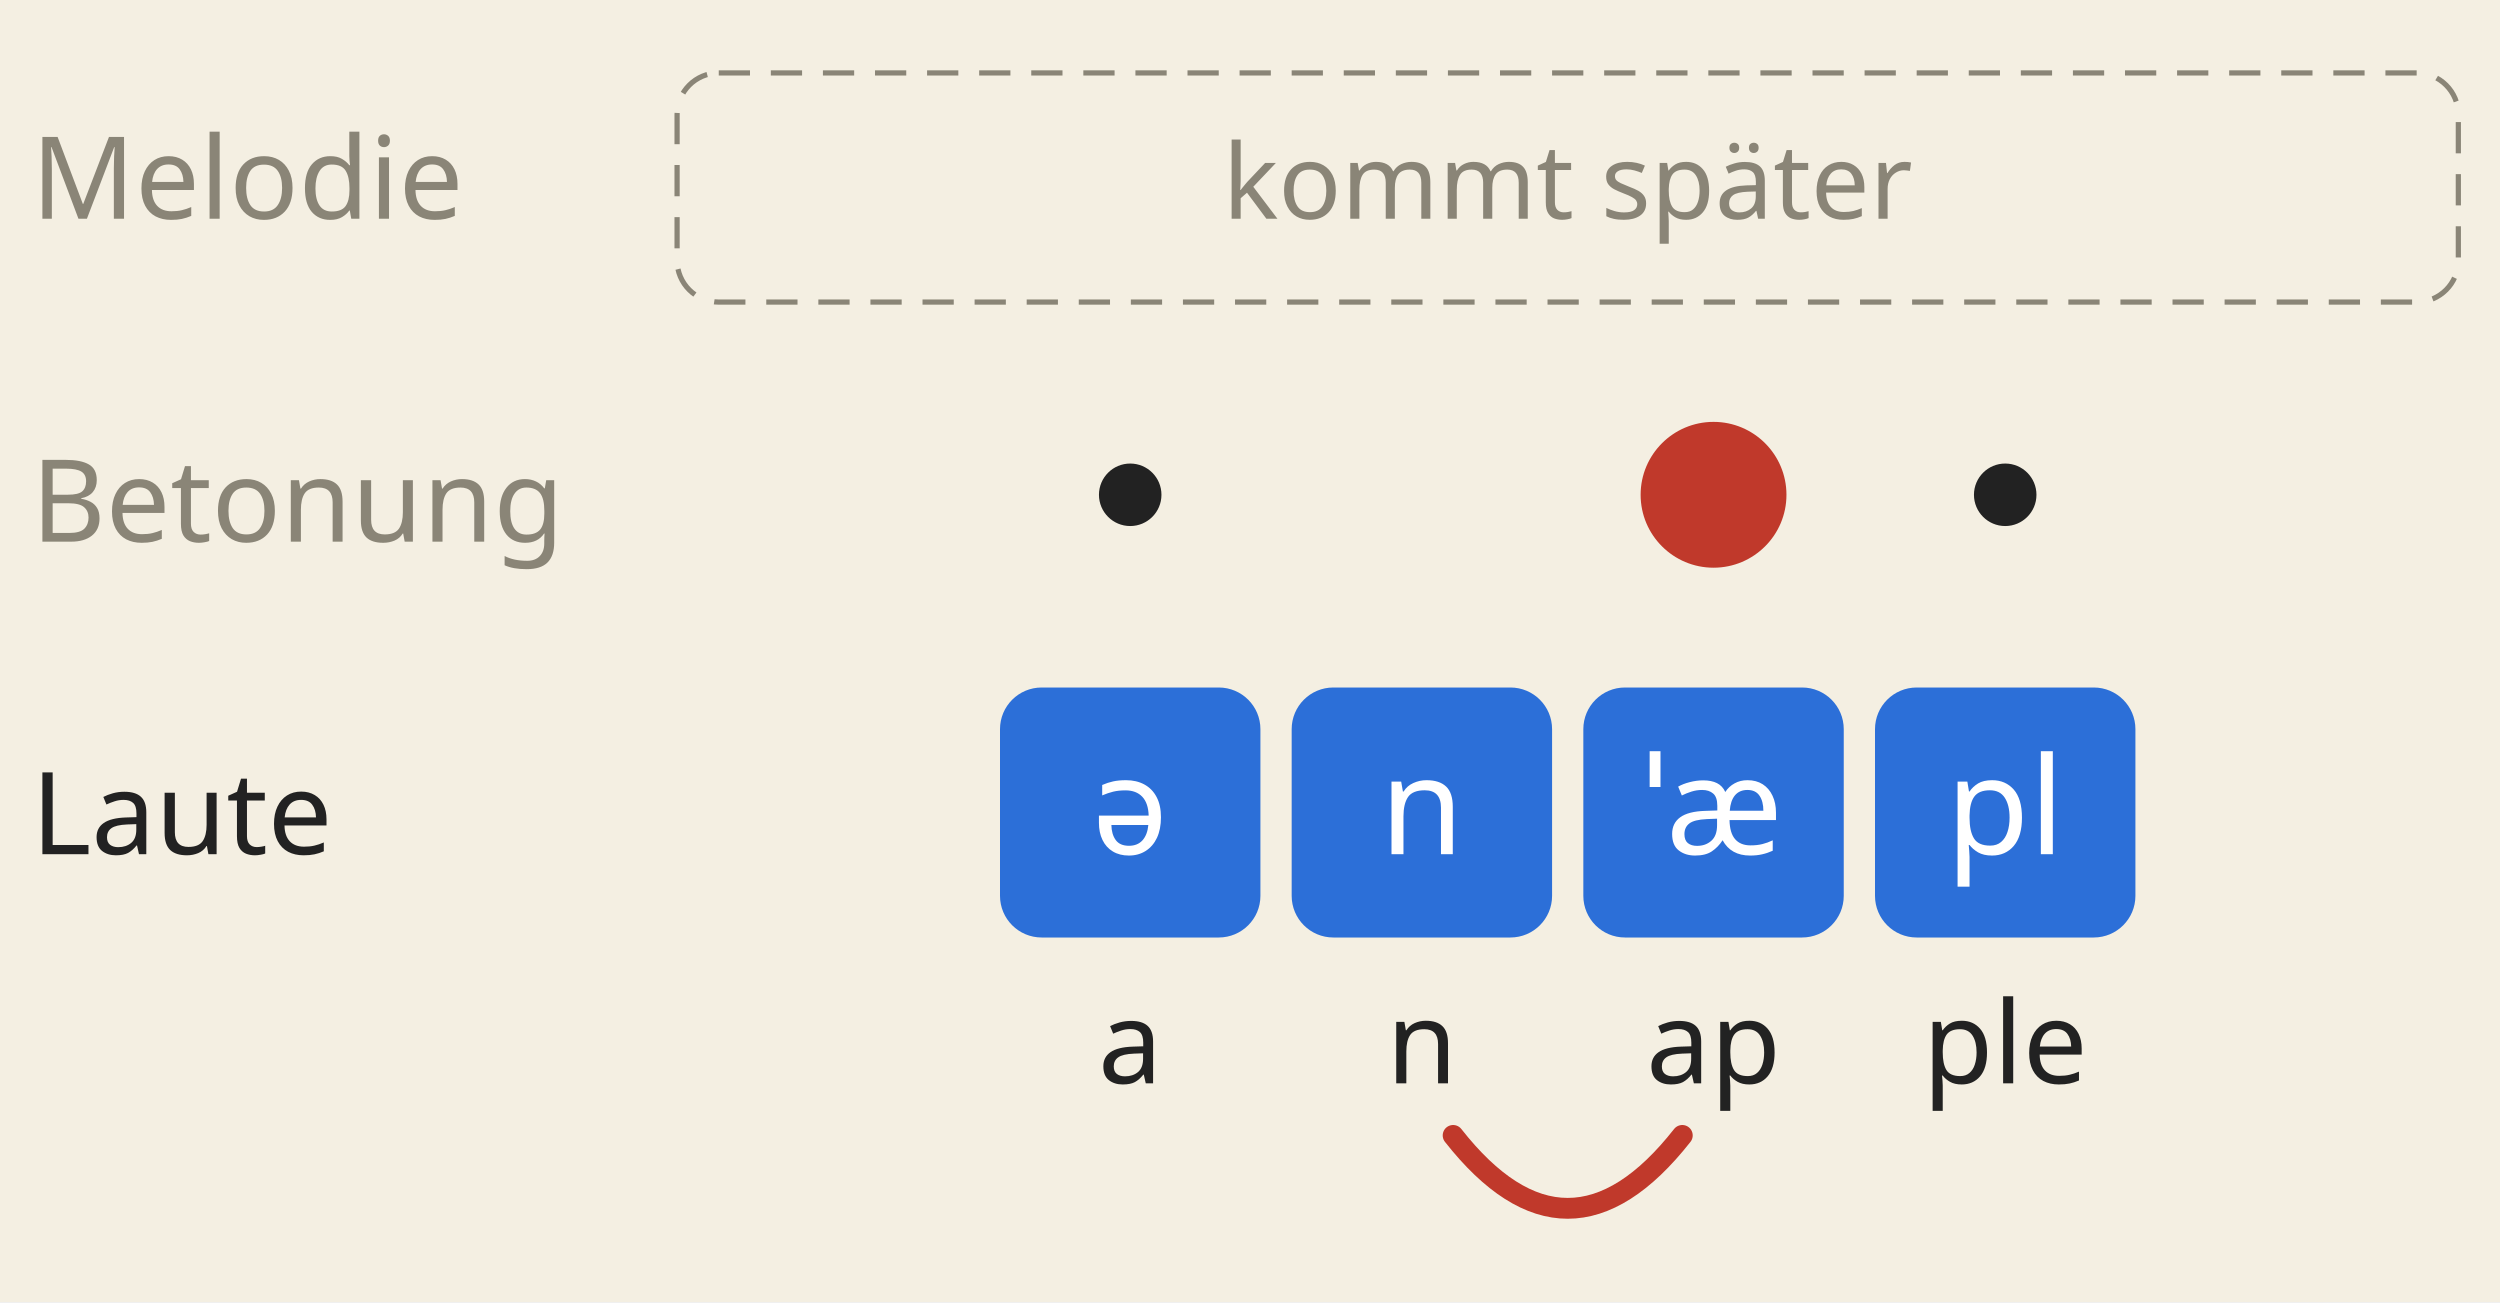
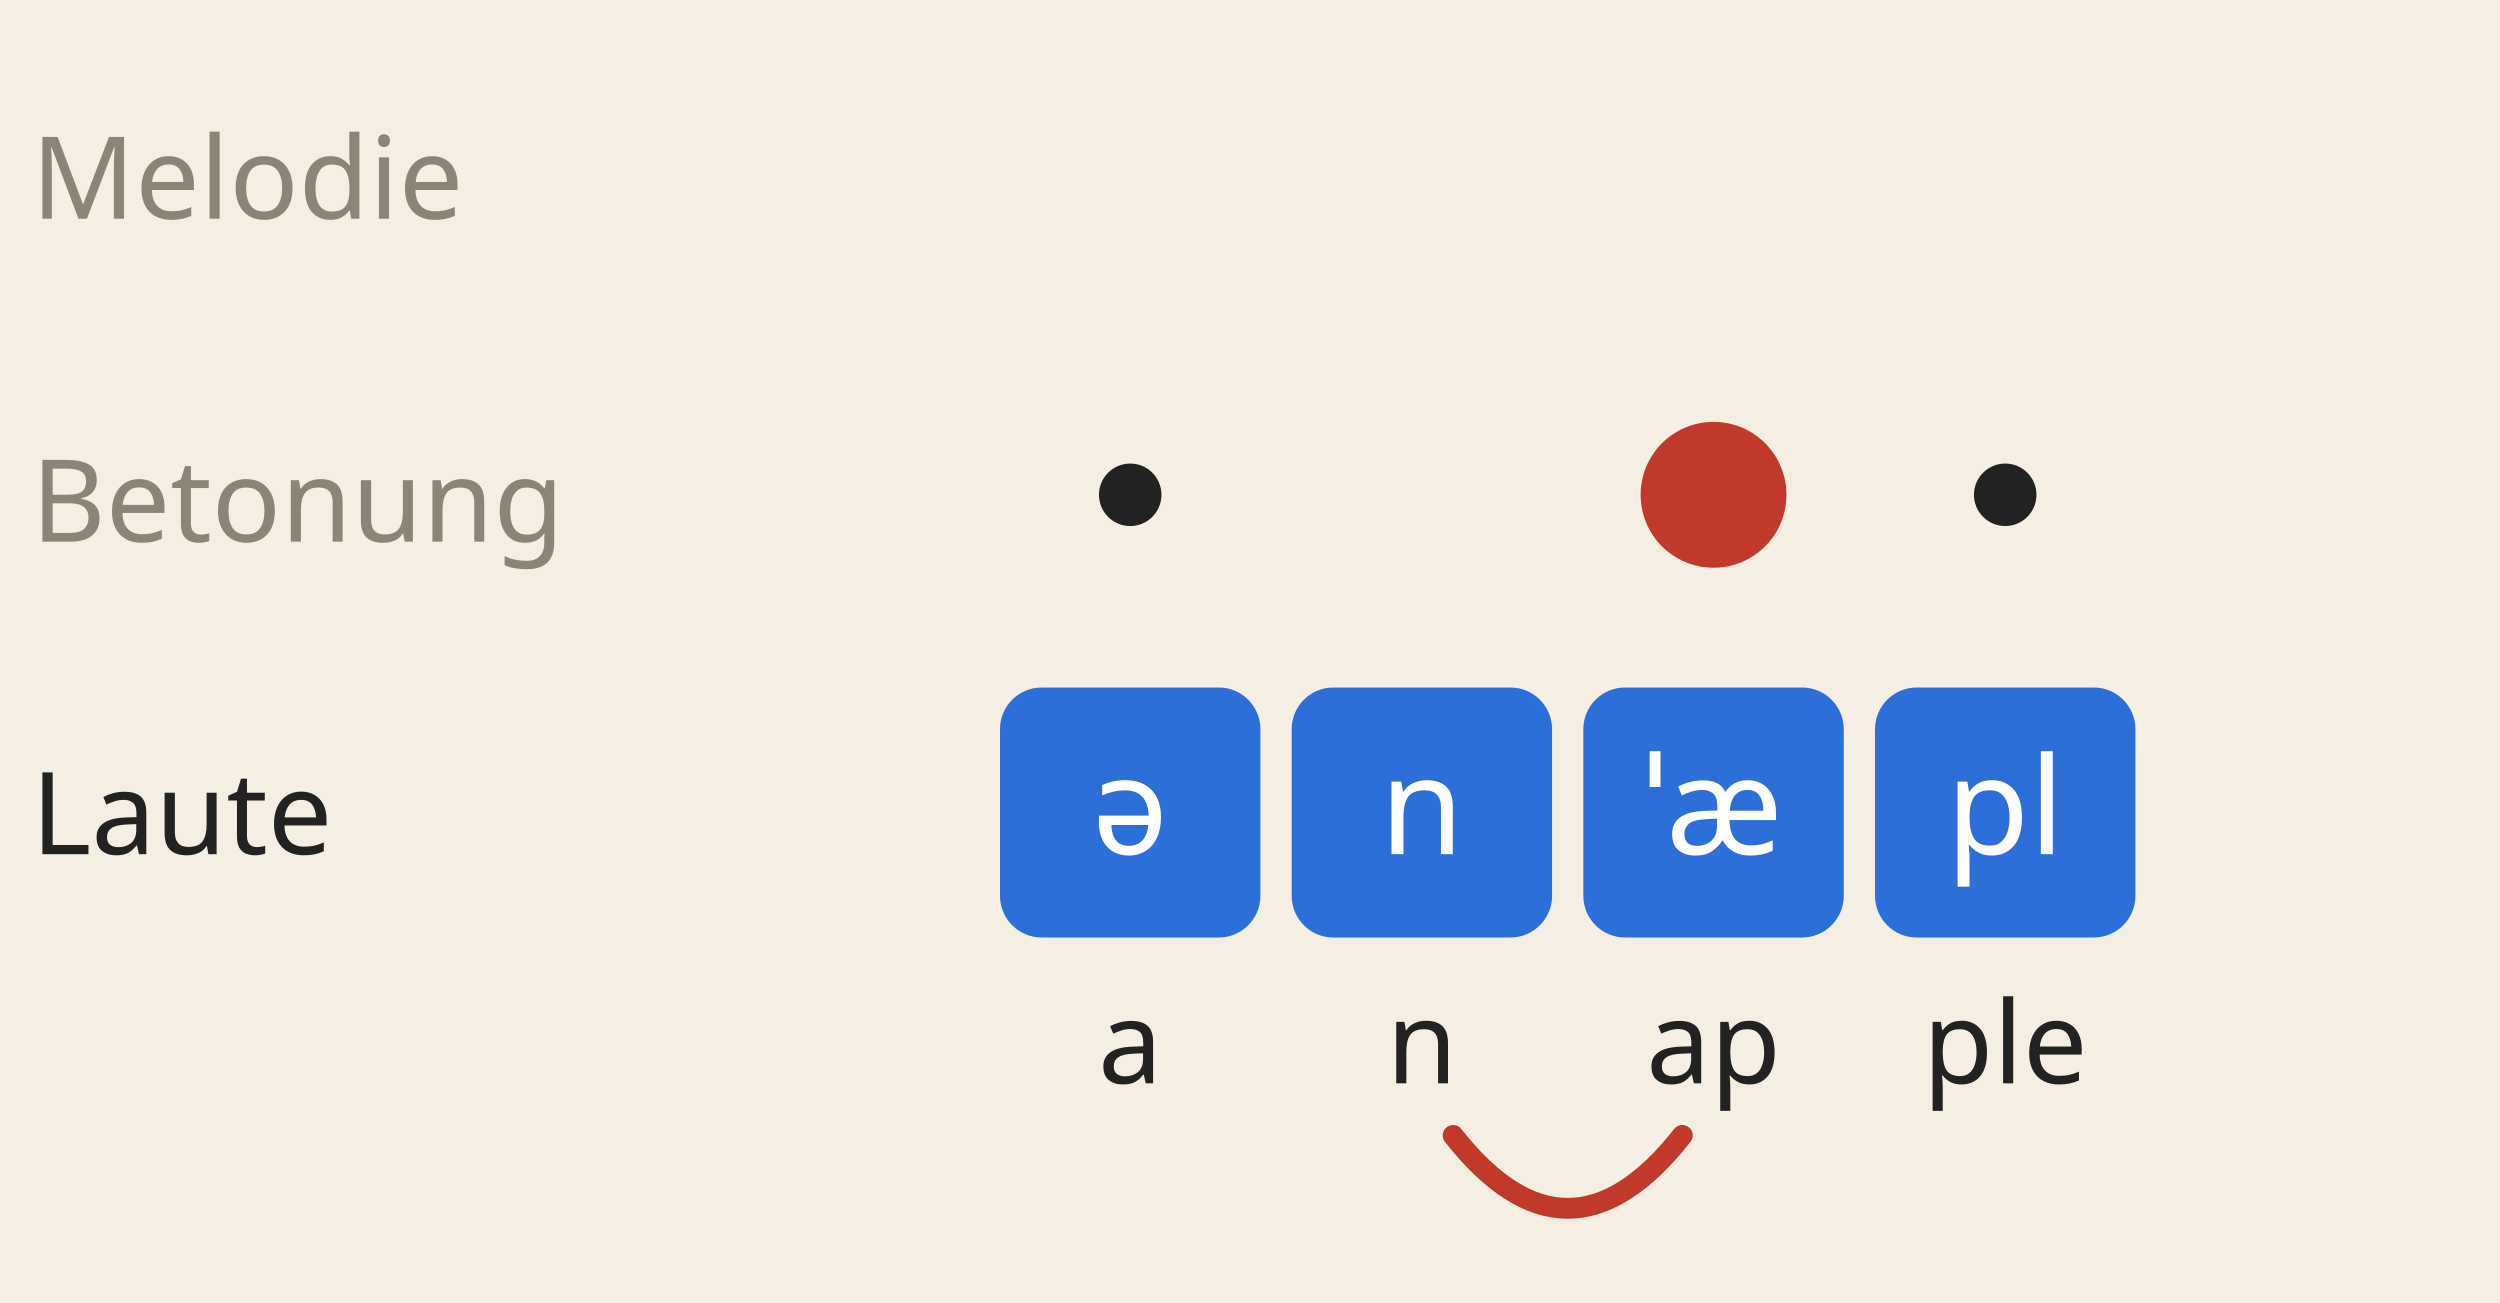
<svg xmlns="http://www.w3.org/2000/svg" viewBox="0 0 480 250" role="img">
  <rect width="480" height="250" fill="#f4efe2" />
  <text x="6" y="42" font-family="sans-serif" font-size="22" fill="#8a8577">Melodie</text>
  <text x="6" y="104" font-family="sans-serif" font-size="22" fill="#8a8577">Betonung</text>
  <text x="6" y="164" font-family="sans-serif" font-size="22" fill="#222">Laute</text>
-   <rect x="130" y="14" width="342" height="44" rx="8" fill="none" stroke="#8a8577" stroke-dasharray="6 4" />
-   <text x="301" y="42" text-anchor="middle" font-family="sans-serif" font-size="20" fill="#8a8577">kommt später</text>
  <rect x="192" y="132" width="50" height="48" rx="8" fill="#2c6fd8" />
  <text x="217" y="164" text-anchor="middle" font-family="sans-serif" font-size="26" fill="#fff">ə</text>
  <text x="217" y="208" text-anchor="middle" font-family="sans-serif" font-size="22" fill="#222">a</text>
  <rect x="248" y="132" width="50" height="48" rx="8" fill="#2c6fd8" />
  <text x="273" y="164" text-anchor="middle" font-family="sans-serif" font-size="26" fill="#fff">n</text>
  <text x="273" y="208" text-anchor="middle" font-family="sans-serif" font-size="22" fill="#222">n</text>
  <rect x="304" y="132" width="50" height="48" rx="8" fill="#2c6fd8" />
  <text x="329" y="164" text-anchor="middle" font-family="sans-serif" font-size="26" fill="#fff">ˈæ</text>
  <text x="329" y="208" text-anchor="middle" font-family="sans-serif" font-size="22" fill="#222">ap</text>
  <rect x="360" y="132" width="50" height="48" rx="8" fill="#2c6fd8" />
  <text x="385" y="164" text-anchor="middle" font-family="sans-serif" font-size="26" fill="#fff">pl</text>
  <text x="385" y="208" text-anchor="middle" font-family="sans-serif" font-size="22" fill="#222">ple</text>
  <circle cx="217" cy="95" r="6" fill="#222" />
  <circle cx="329" cy="95" r="14" fill="#c0392b" />
  <circle cx="385" cy="95" r="6" fill="#222" />
  <path d="M279 218 Q301 246 323 218" stroke="#c0392b" stroke-width="4" fill="none" stroke-linecap="round" />
</svg>
